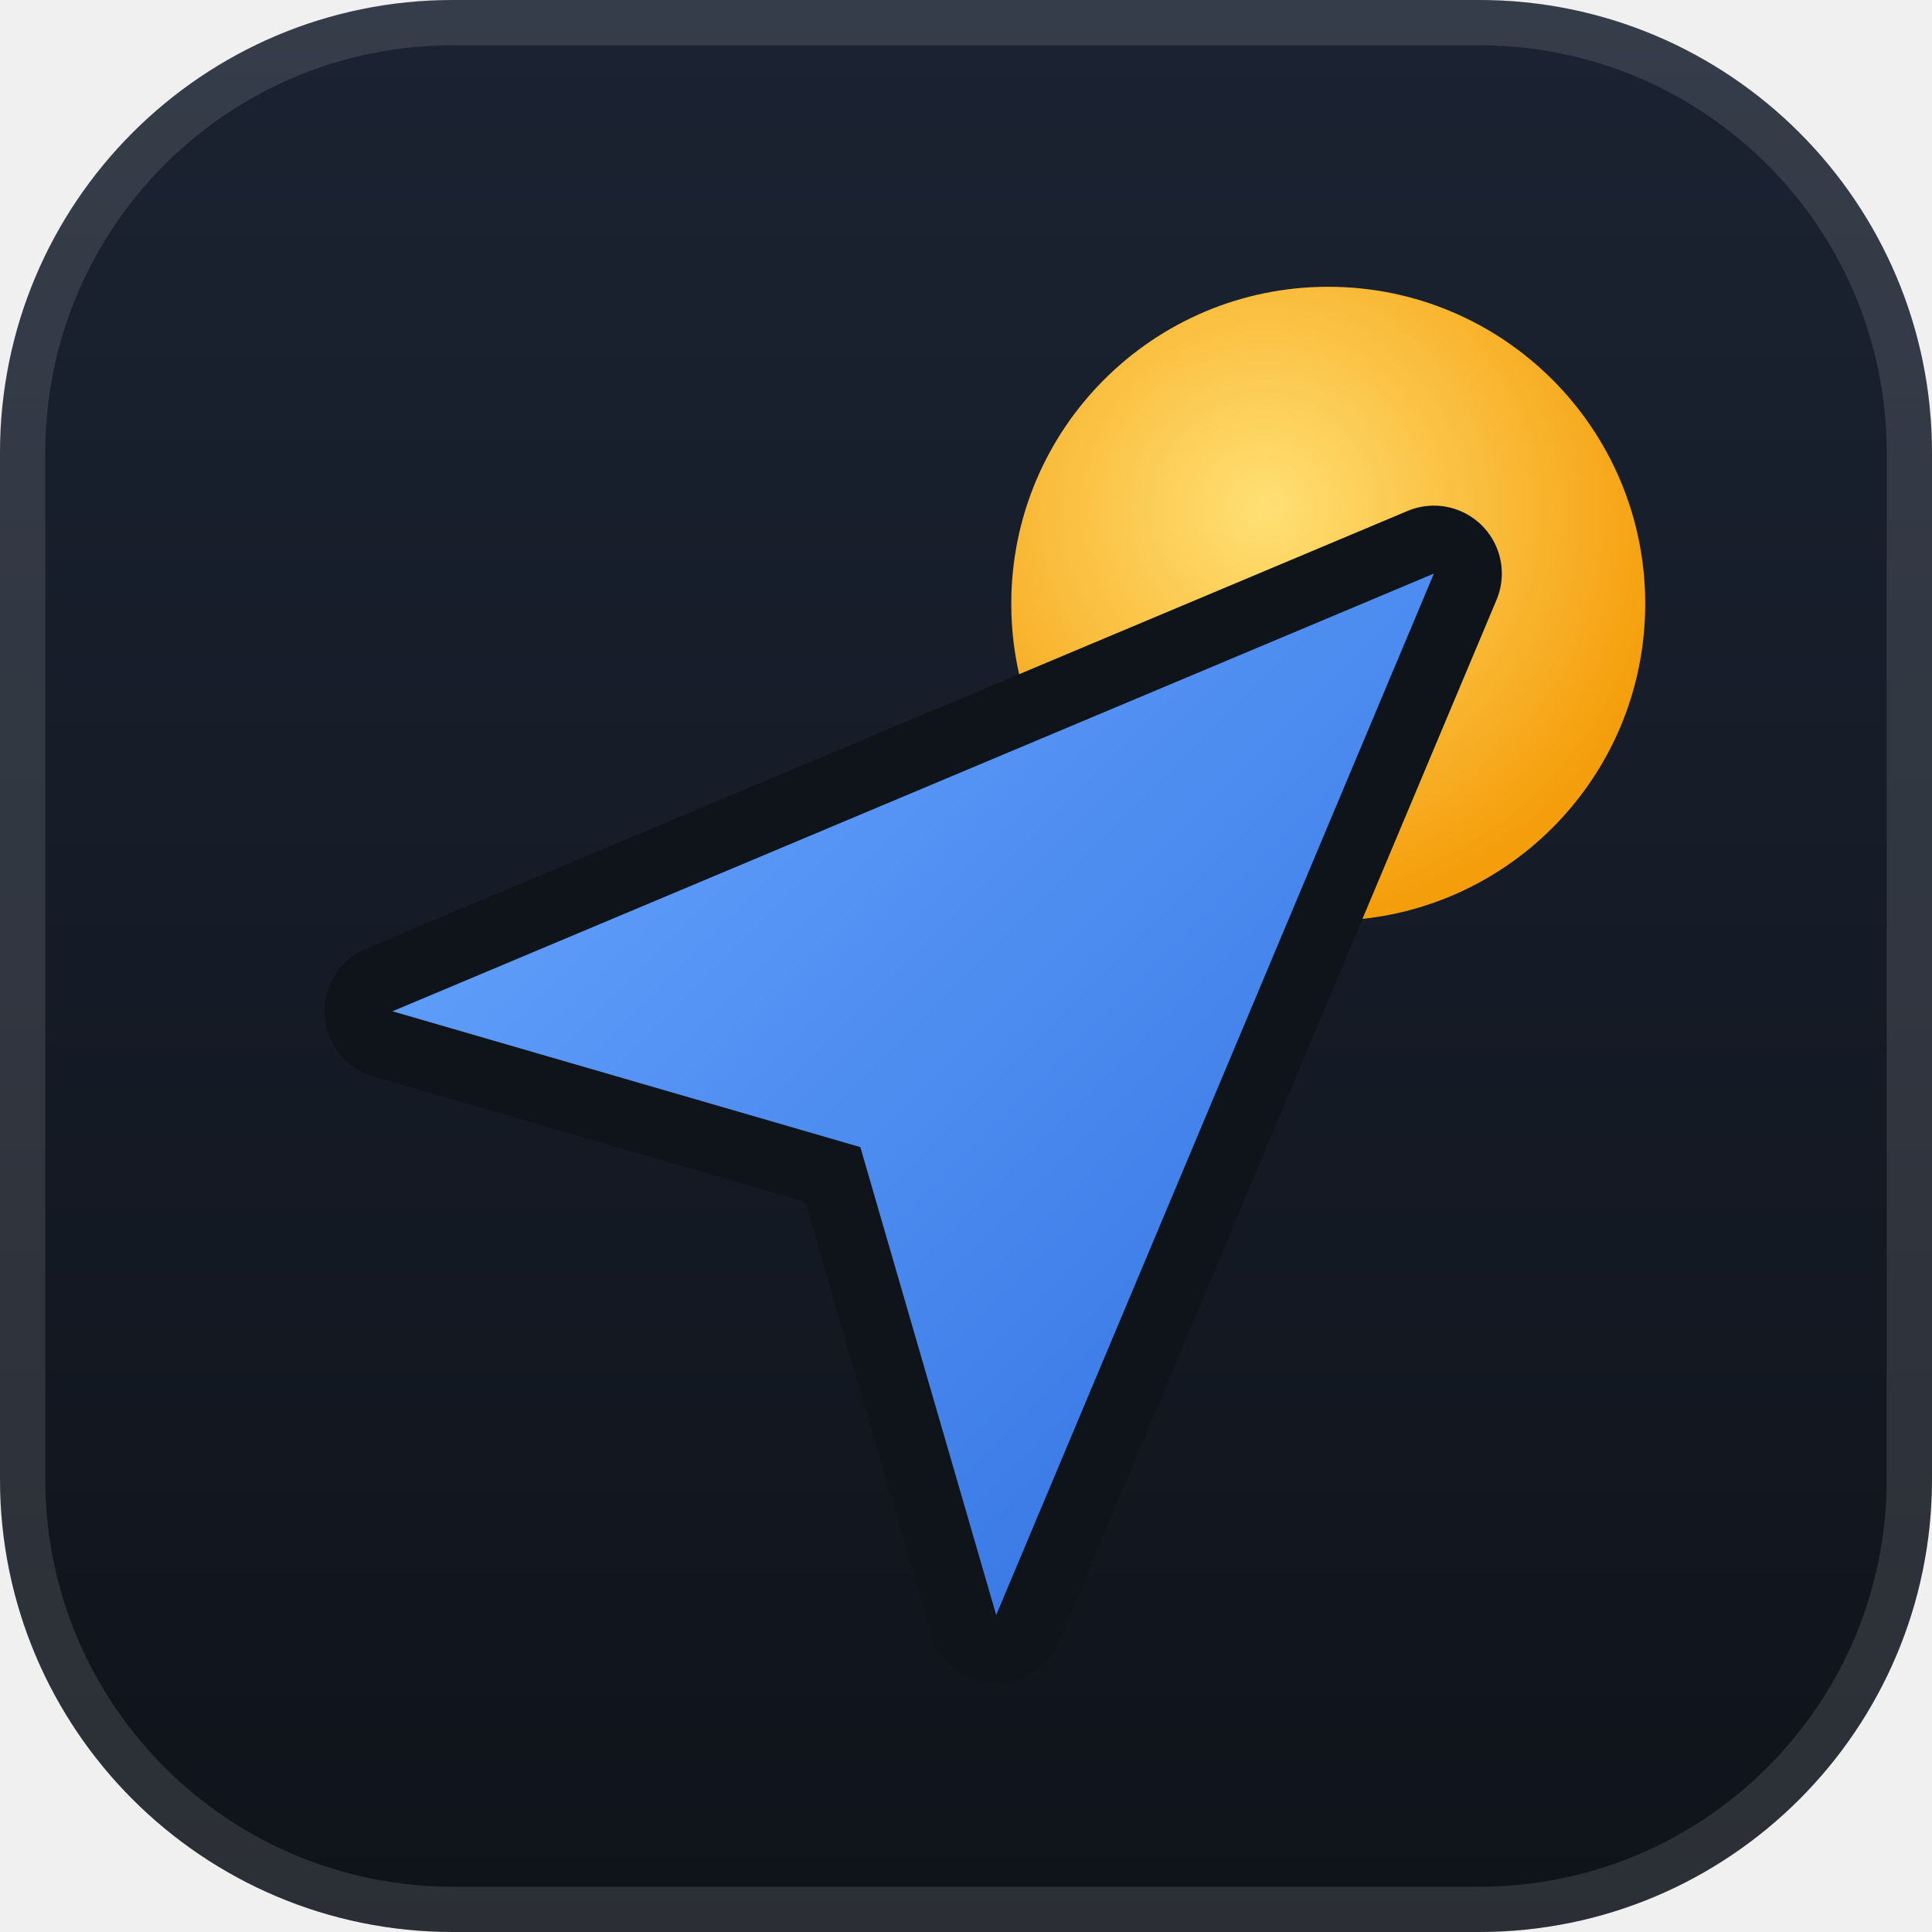
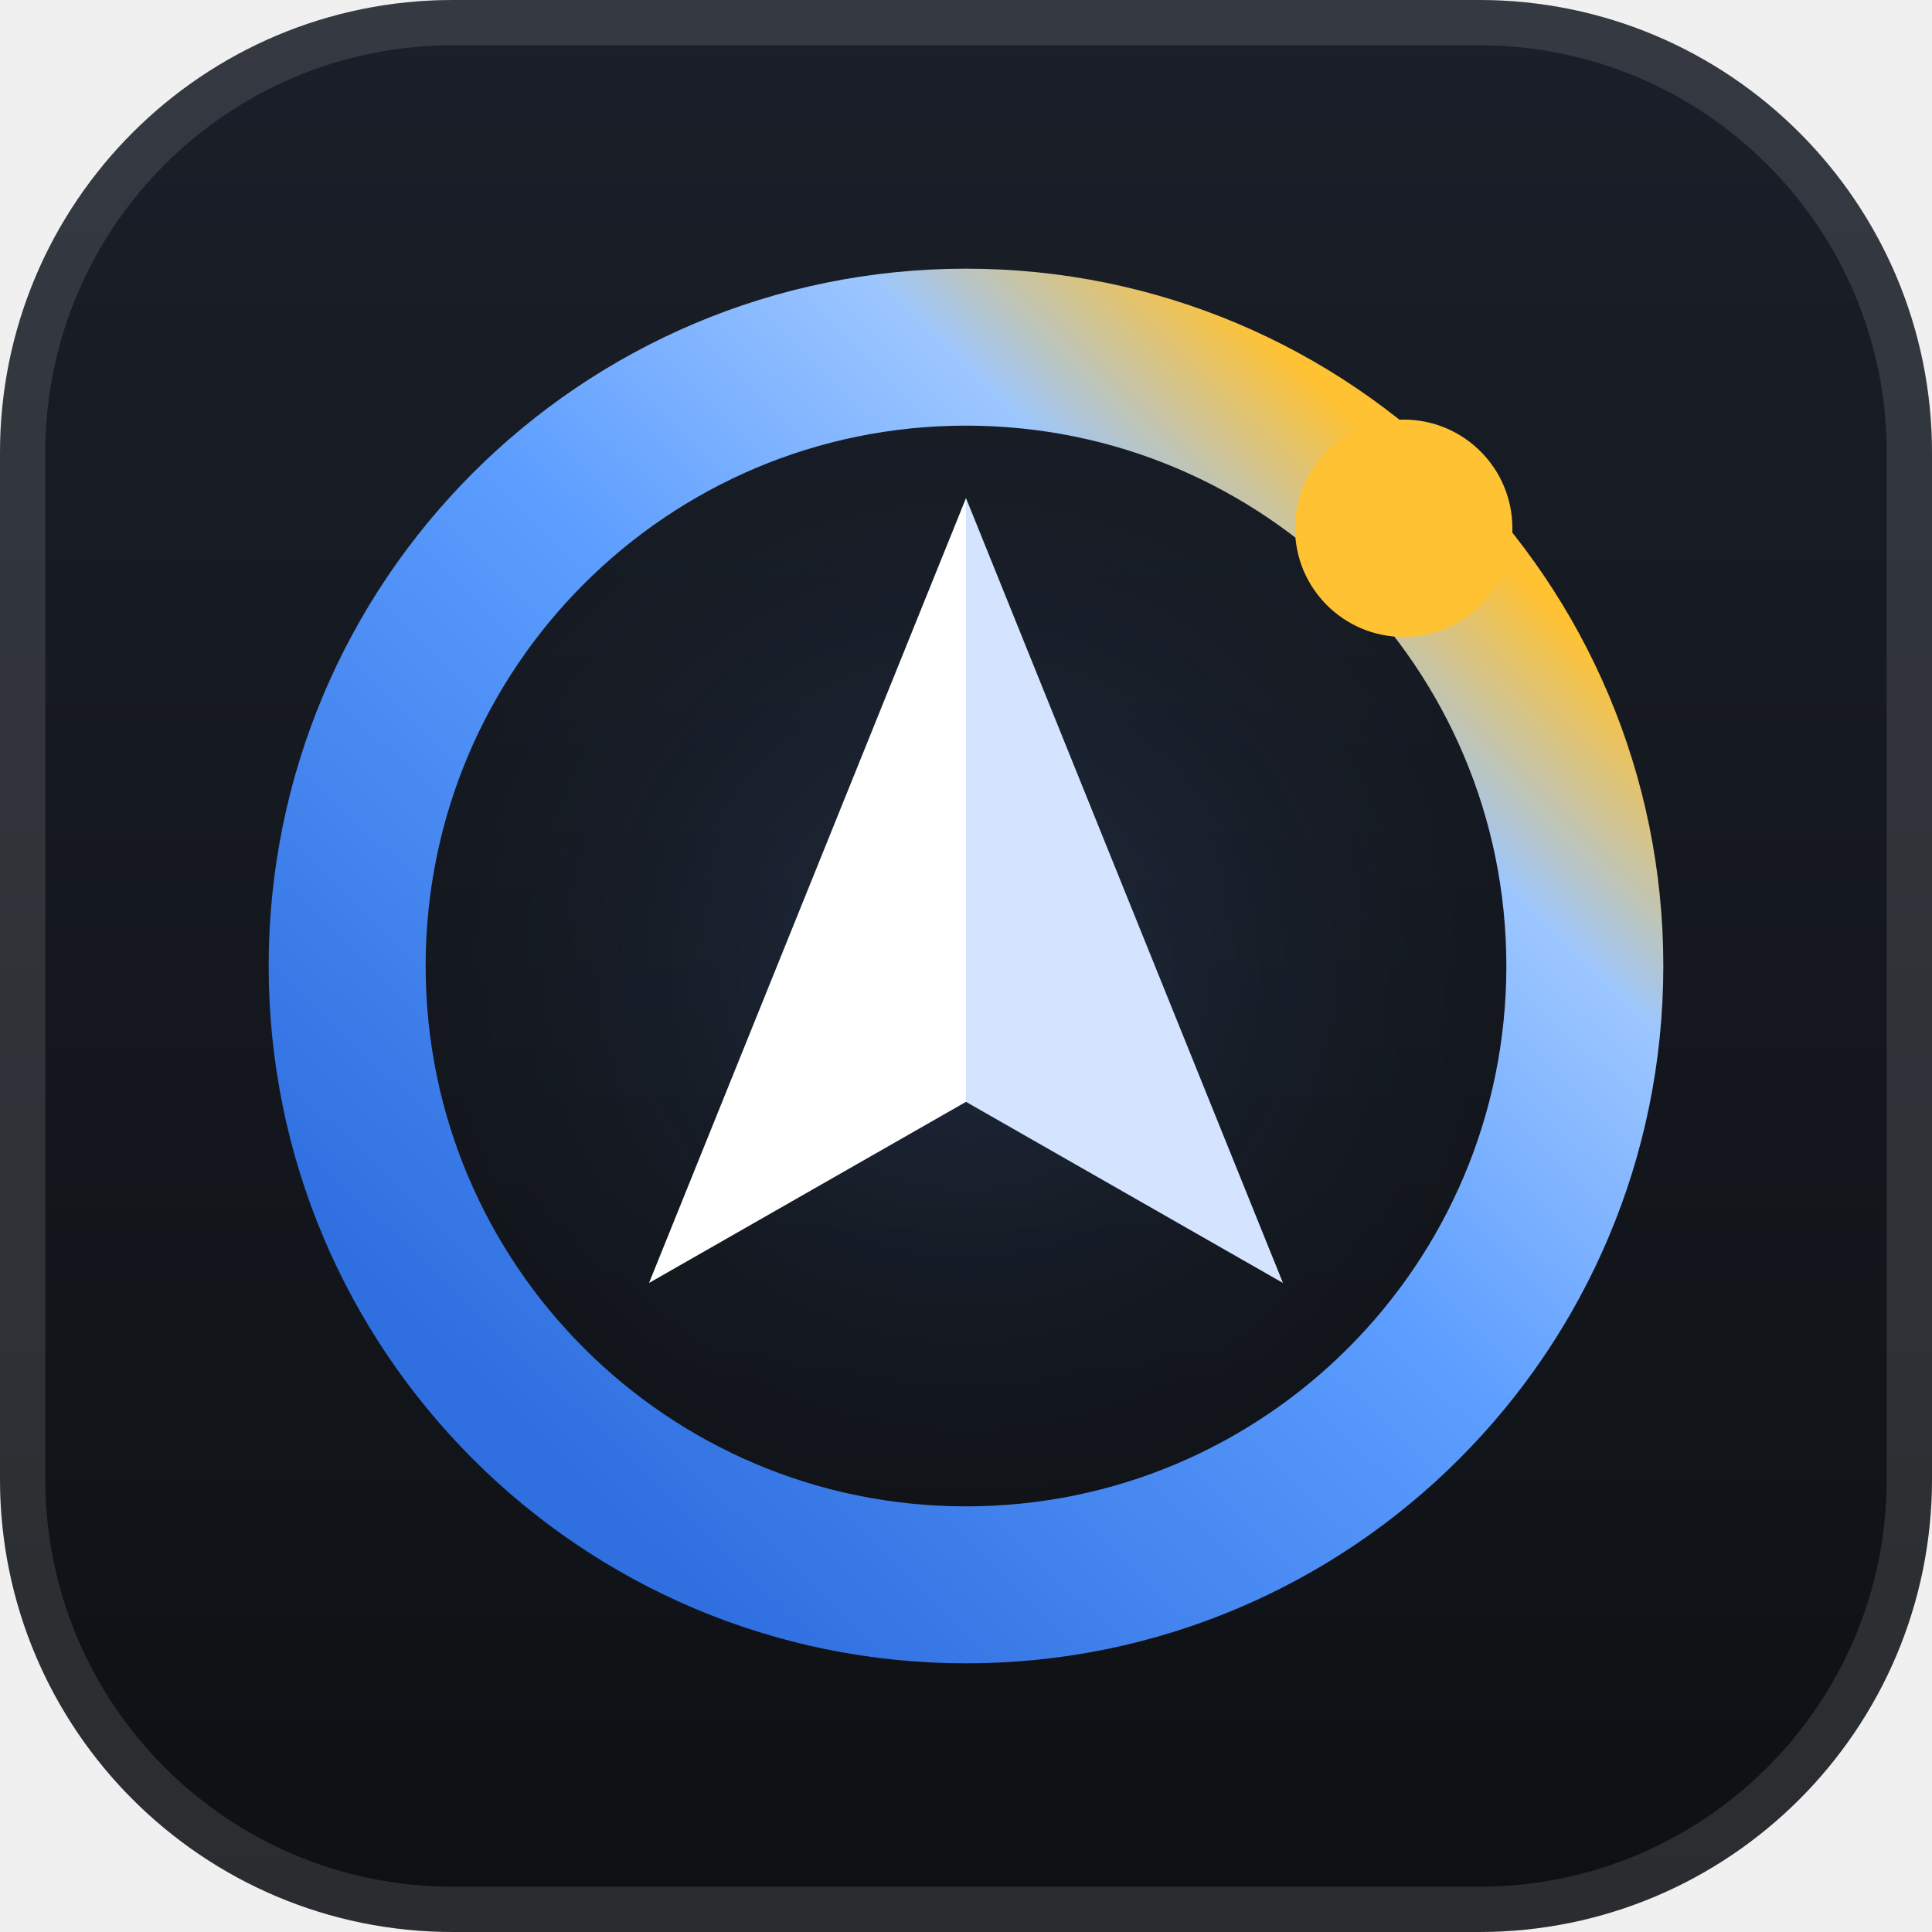
<svg xmlns="http://www.w3.org/2000/svg" viewBox="0 0 64 64">
  <defs>
    <linearGradient id="bg" x1="0" y1="0" x2="0" y2="1">
-       <stop offset="0%" stop-color="#1b2332" />
-       <stop offset="100%" stop-color="#0f131a" />
+       <stop offset="0%" stop-color="#1a1f29" />
+       <stop offset="100%" stop-color="#0e1013" />
    </linearGradient>
-     <linearGradient id="nav" x1="0" y1="0" x2="1" y2="1">
-       <stop offset="0%" stop-color="#6aa8ff" />
-       <stop offset="100%" stop-color="#2f6fe0" />
+     <radialGradient id="glow" cx="50%" cy="50%" r="50%">
+       <stop offset="0%" stop-color="#5c9dff" stop-opacity="0.16" />
+       <stop offset="100%" stop-color="#0e1013" stop-opacity="0" />
+     </radialGradient>
+     <linearGradient id="ring" x1="0.15" y1="0.88" x2="0.88" y2="0.12">
+       <stop offset="0%" stop-color="#2f6fe0" />
+       <stop offset="52%" stop-color="#5c9dff" />
+       <stop offset="82%" stop-color="#9cc6ff" />
+       <stop offset="100%" stop-color="#ffc233" />
    </linearGradient>
-     <radialGradient id="sun" cx="40%" cy="35%" r="65%">
-       <stop offset="0%" stop-color="#ffe074" />
-       <stop offset="100%" stop-color="#f59e0b" />
-     </radialGradient>
  </defs>
  <rect width="64" height="64" rx="15" fill="url(#bg)" />
  <rect x="0.75" y="0.75" width="62.5" height="62.5" rx="14.25" fill="none" stroke="rgba(255,255,255,0.12)" stroke-width="1.5" />
-   <circle cx="44" cy="20" r="10.5" fill="url(#sun)" />
-   <path d="M13 33.5L47.5 19L33 53.5L28.5 38L13 33.5Z" fill="#0f131a" stroke="#0f131a" stroke-width="4.5" stroke-linejoin="round" />
-   <path d="M13 33.5L47.5 19L33 53.5L28.5 38L13 33.5Z" fill="url(#nav)" />
+   <circle cx="32" cy="32" r="22" fill="url(#glow)" />
+   <circle cx="32" cy="32" r="20.5" fill="none" stroke="url(#ring)" stroke-width="5.2" />
+   <circle cx="46.5" cy="17.5" r="3.6" fill="#ffc233" />
+   <path d="M32 16.5 L21.5 42.5 L32 36.5 Z" fill="#ffffff" />
+   <path d="M32 16.5 L42.5 42.5 L32 36.5 Z" fill="#d4e4ff" />
</svg>
